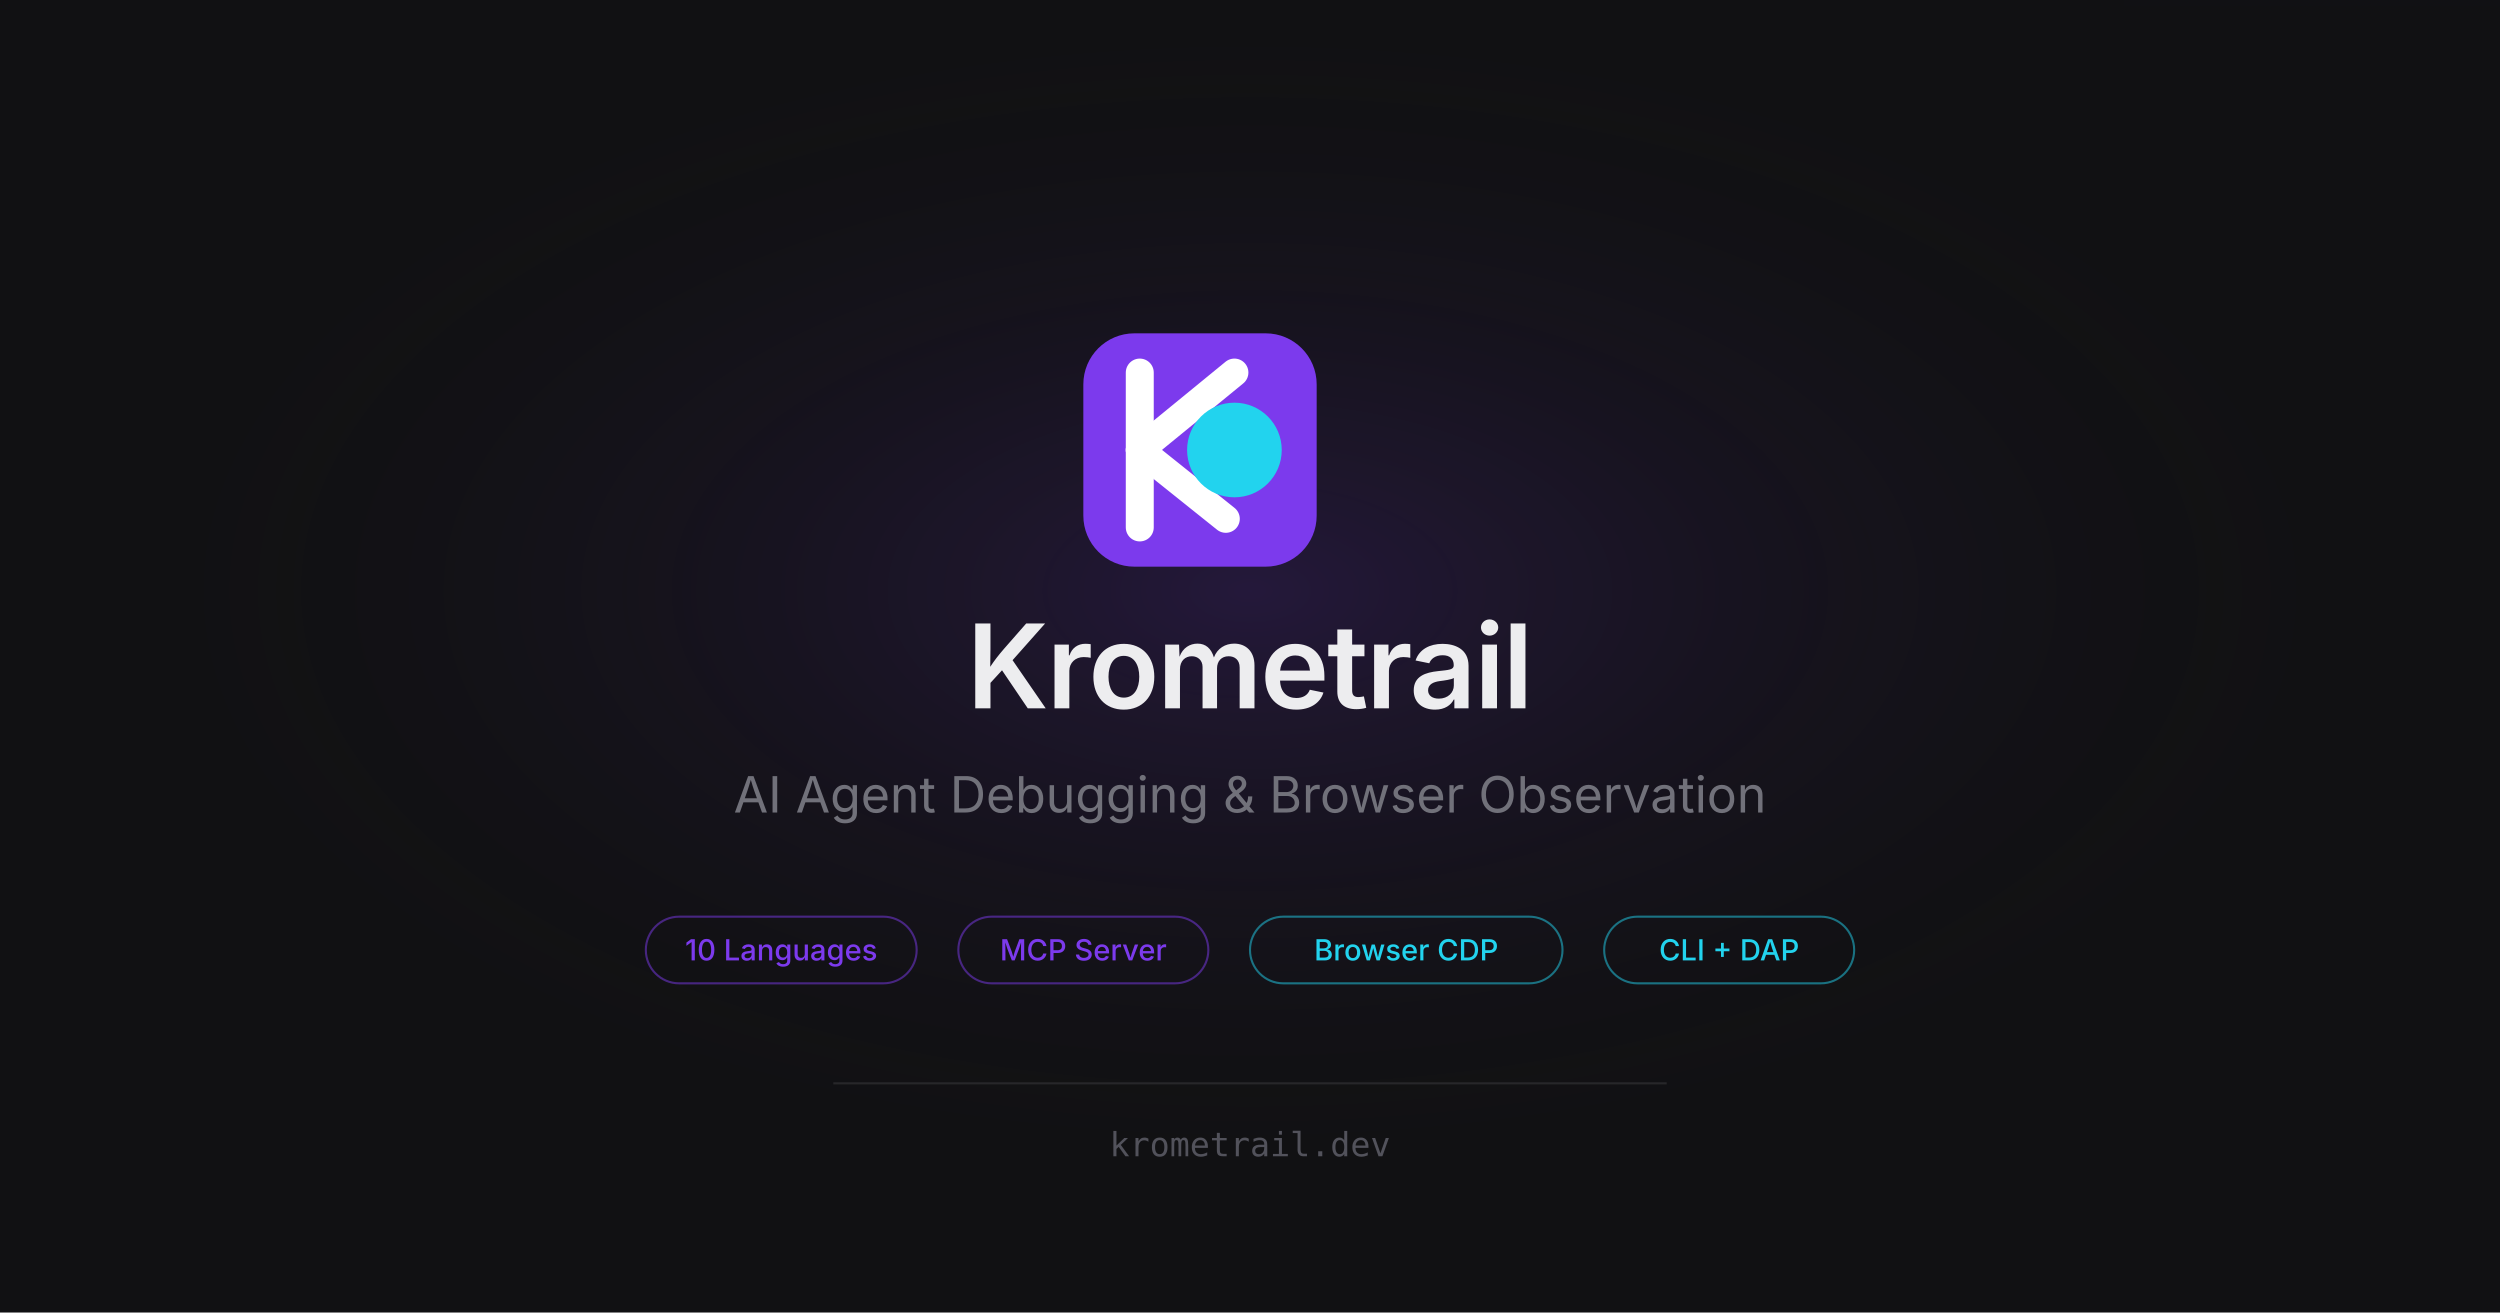
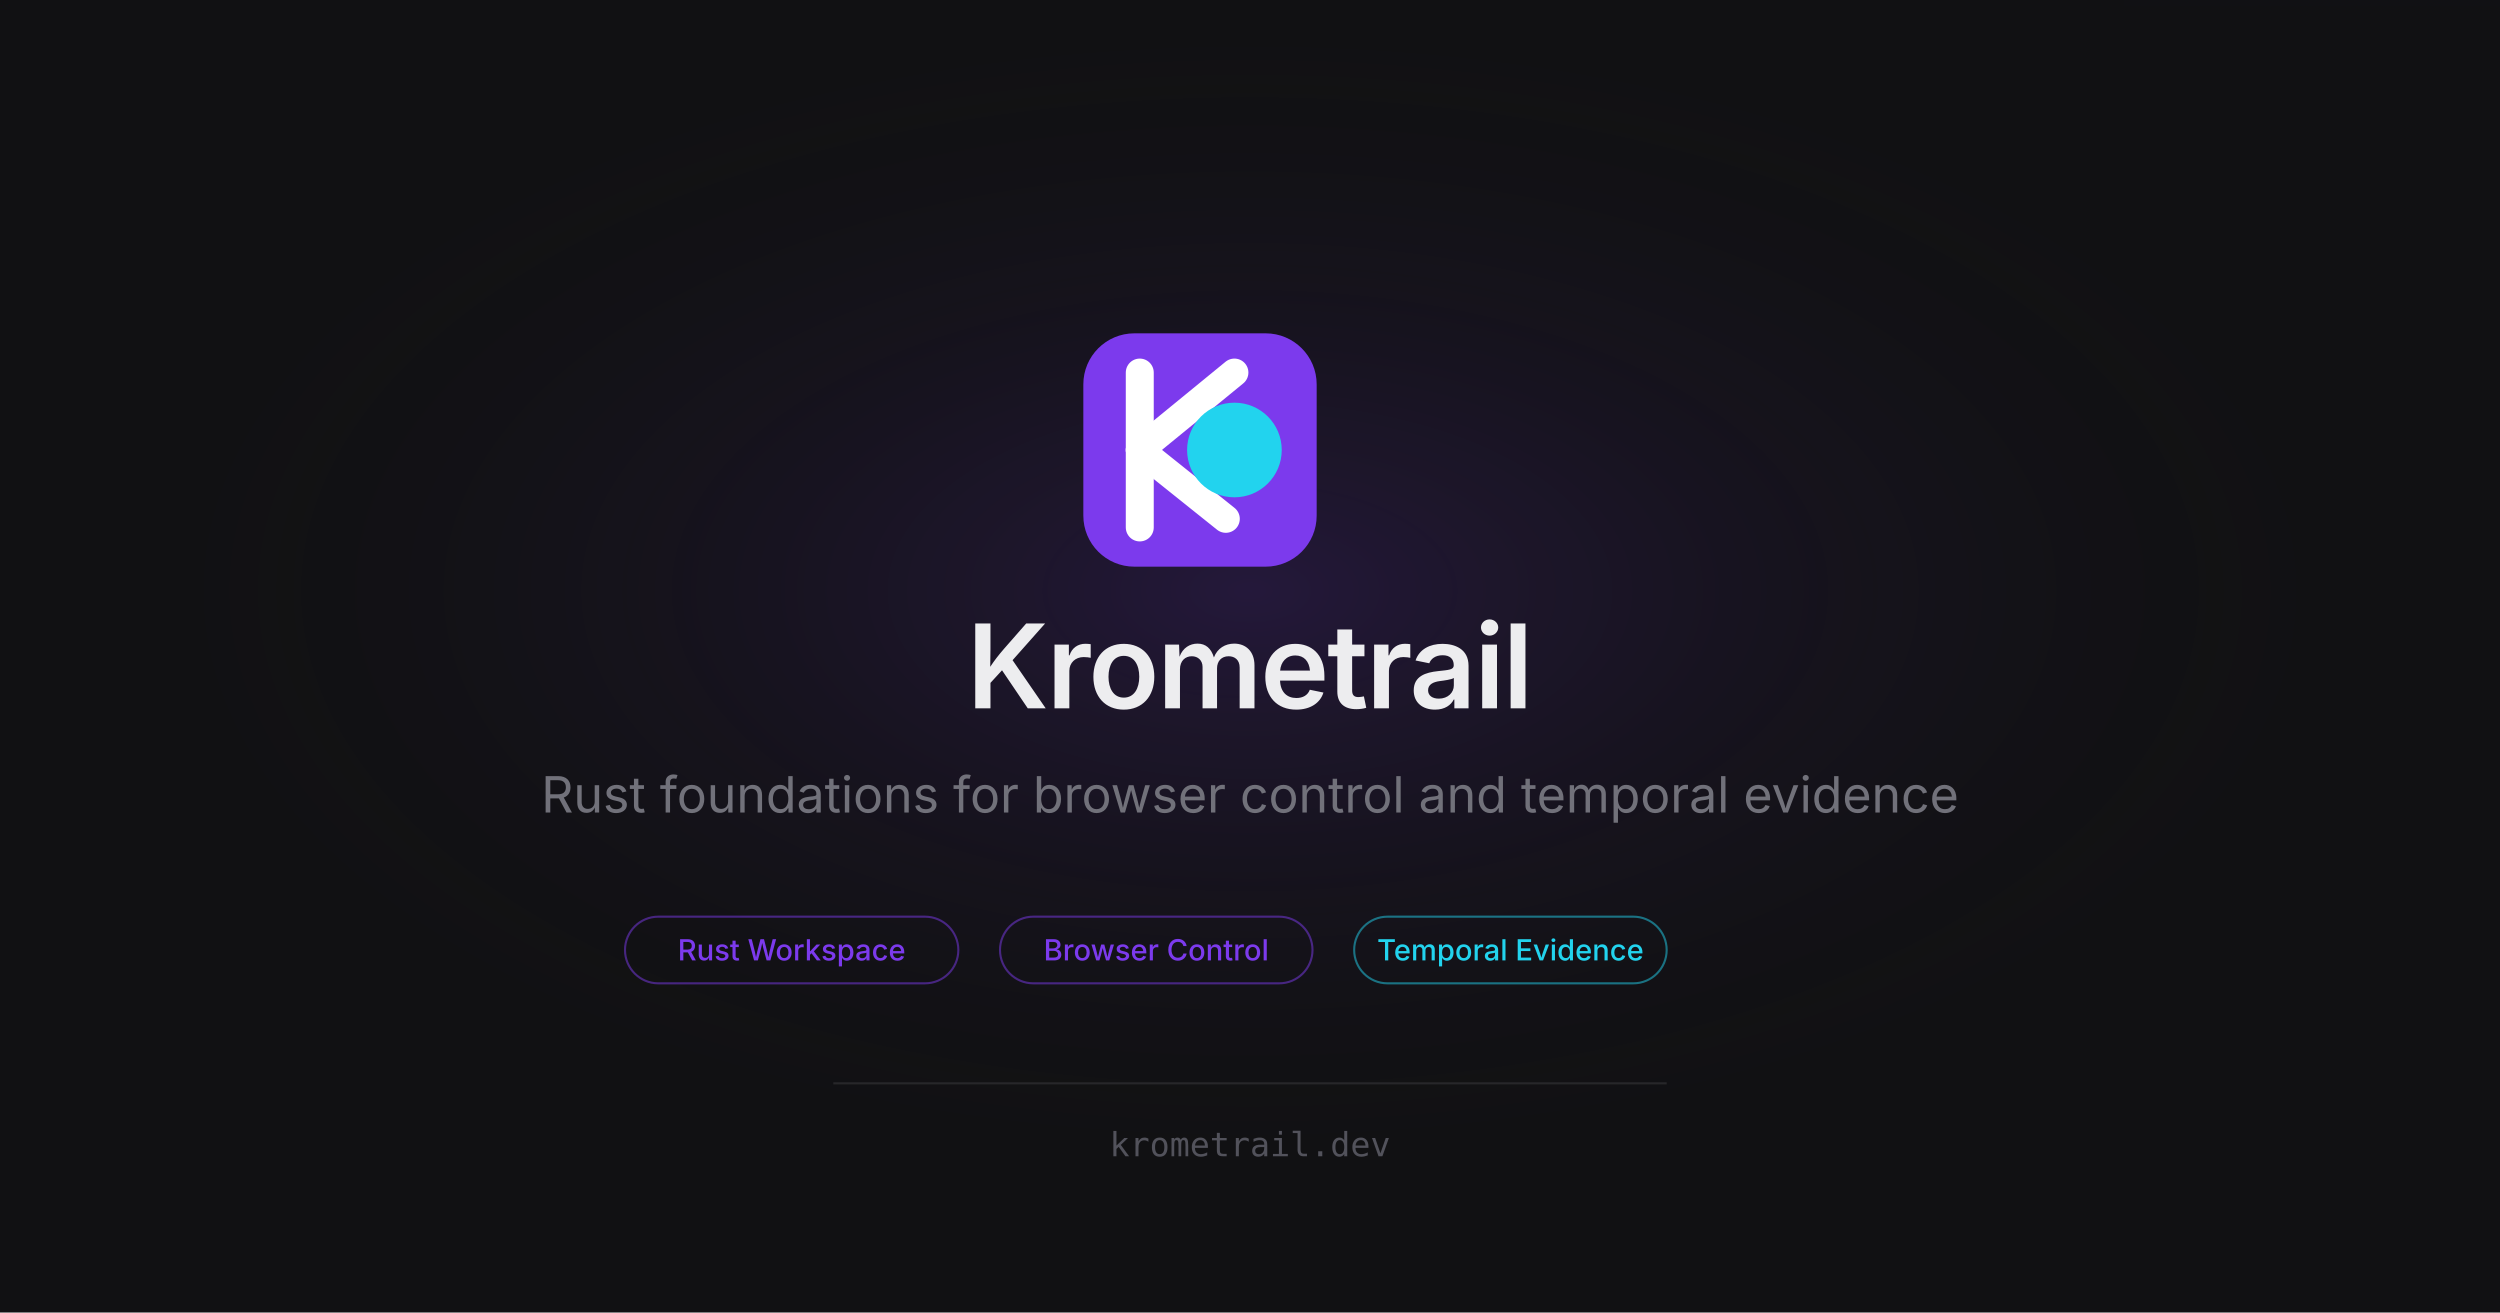
<svg xmlns="http://www.w3.org/2000/svg" viewBox="0 0 1200 630" fill="none">
  <defs>
    <radialGradient id="glow" cx="50%" cy="45%" r="45%">
      <stop offset="0%" stop-color="#7c3aed" stop-opacity="0.18" />
      <stop offset="100%" stop-color="#111113" stop-opacity="0" />
    </radialGradient>
    <linearGradient id="topBorder" x1="0" y1="0" x2="1200" y2="0">
      <stop offset="0%" stop-color="#111113" />
      <stop offset="30%" stop-color="#7c3aed" />
      <stop offset="70%" stop-color="#22d3ee" />
      <stop offset="100%" stop-color="#111113" />
    </linearGradient>
  </defs>
  <rect width="1200" height="630" fill="#111113" />
  <rect width="1200" height="3" fill="url(#topBorder)" />
  <rect width="1200" height="630" fill="url(#glow)" />
  <g transform="translate(520, 160) scale(3.5)">
    <rect width="32" height="32" rx="7" fill="#7c3aed" />
    <g transform="translate(16,16) scale(1.18) translate(-16,-16)">
      <line x1="9" y1="7" x2="9" y2="25" stroke="white" stroke-width="3.25" stroke-linecap="round" />
      <line x1="9" y1="16" x2="20" y2="7" stroke="white" stroke-width="3.25" stroke-linecap="round" />
      <line x1="9" y1="16" x2="19" y2="24" stroke="white" stroke-width="3.25" stroke-linecap="round" />
      <circle cx="20" cy="16" r="5.5" fill="#22d3ee" />
    </g>
  </g>
  <text x="600" y="340" text-anchor="middle" font-family="Inter, -apple-system, BlinkMacSystemFont, 'Segoe UI', sans-serif" font-weight="600" font-size="56" fill="#ededef" letter-spacing="-1">
		Krometrail
	</text>
  <text x="600" y="390" text-anchor="middle" font-family="Inter, -apple-system, BlinkMacSystemFont, 'Segoe UI', sans-serif" font-weight="400" font-size="24" fill="#71717a">
- 		AI Agent Debugging &amp; Browser Observation
+ 		Rust foundations for browser control and temporal evidence
	</text>
  <g font-family="Inter, -apple-system, sans-serif" font-size="14" font-weight="500">
-     <rect x="310" y="440" width="130" height="32" rx="16" fill="none" stroke="#7c3aed" stroke-opacity="0.5" />
-     <text x="375" y="461" text-anchor="middle" fill="#7c3aed">10 Languages</text>
-     <rect x="460" y="440" width="120" height="32" rx="16" fill="none" stroke="#7c3aed" stroke-opacity="0.5" />
-     <text x="520" y="461" text-anchor="middle" fill="#7c3aed">MCP Server</text>
-     <rect x="600" y="440" width="150" height="32" rx="16" fill="none" stroke="#22d3ee" stroke-opacity="0.5" />
-     <text x="675" y="461" text-anchor="middle" fill="#22d3ee">Browser CDP</text>
-     <rect x="770" y="440" width="120" height="32" rx="16" fill="none" stroke="#22d3ee" stroke-opacity="0.5" />
-     <text x="830" y="461" text-anchor="middle" fill="#22d3ee">CLI + DAP</text>
+     <rect x="300" y="440" width="160" height="32" rx="16" fill="none" stroke="#7c3aed" stroke-opacity="0.5" />
+     <text x="380" y="461" text-anchor="middle" fill="#7c3aed">Rust Workspace</text>
+     <rect x="480" y="440" width="150" height="32" rx="16" fill="none" stroke="#7c3aed" stroke-opacity="0.5" />
+     <text x="555" y="461" text-anchor="middle" fill="#7c3aed">Browser Control</text>
+     <rect x="650" y="440" width="150" height="32" rx="16" fill="none" stroke="#22d3ee" stroke-opacity="0.5" />
+     <text x="725" y="461" text-anchor="middle" fill="#22d3ee">Temporal Evidence</text>
  </g>
  <line x1="400" y1="520" x2="800" y2="520" stroke="#27272a" stroke-width="1" />
  <text x="600" y="555" text-anchor="middle" font-family="'JetBrains Mono', 'Fira Code', monospace" font-weight="400" font-size="16" fill="#52525b">
		krometrail.dev
	</text>
</svg>
